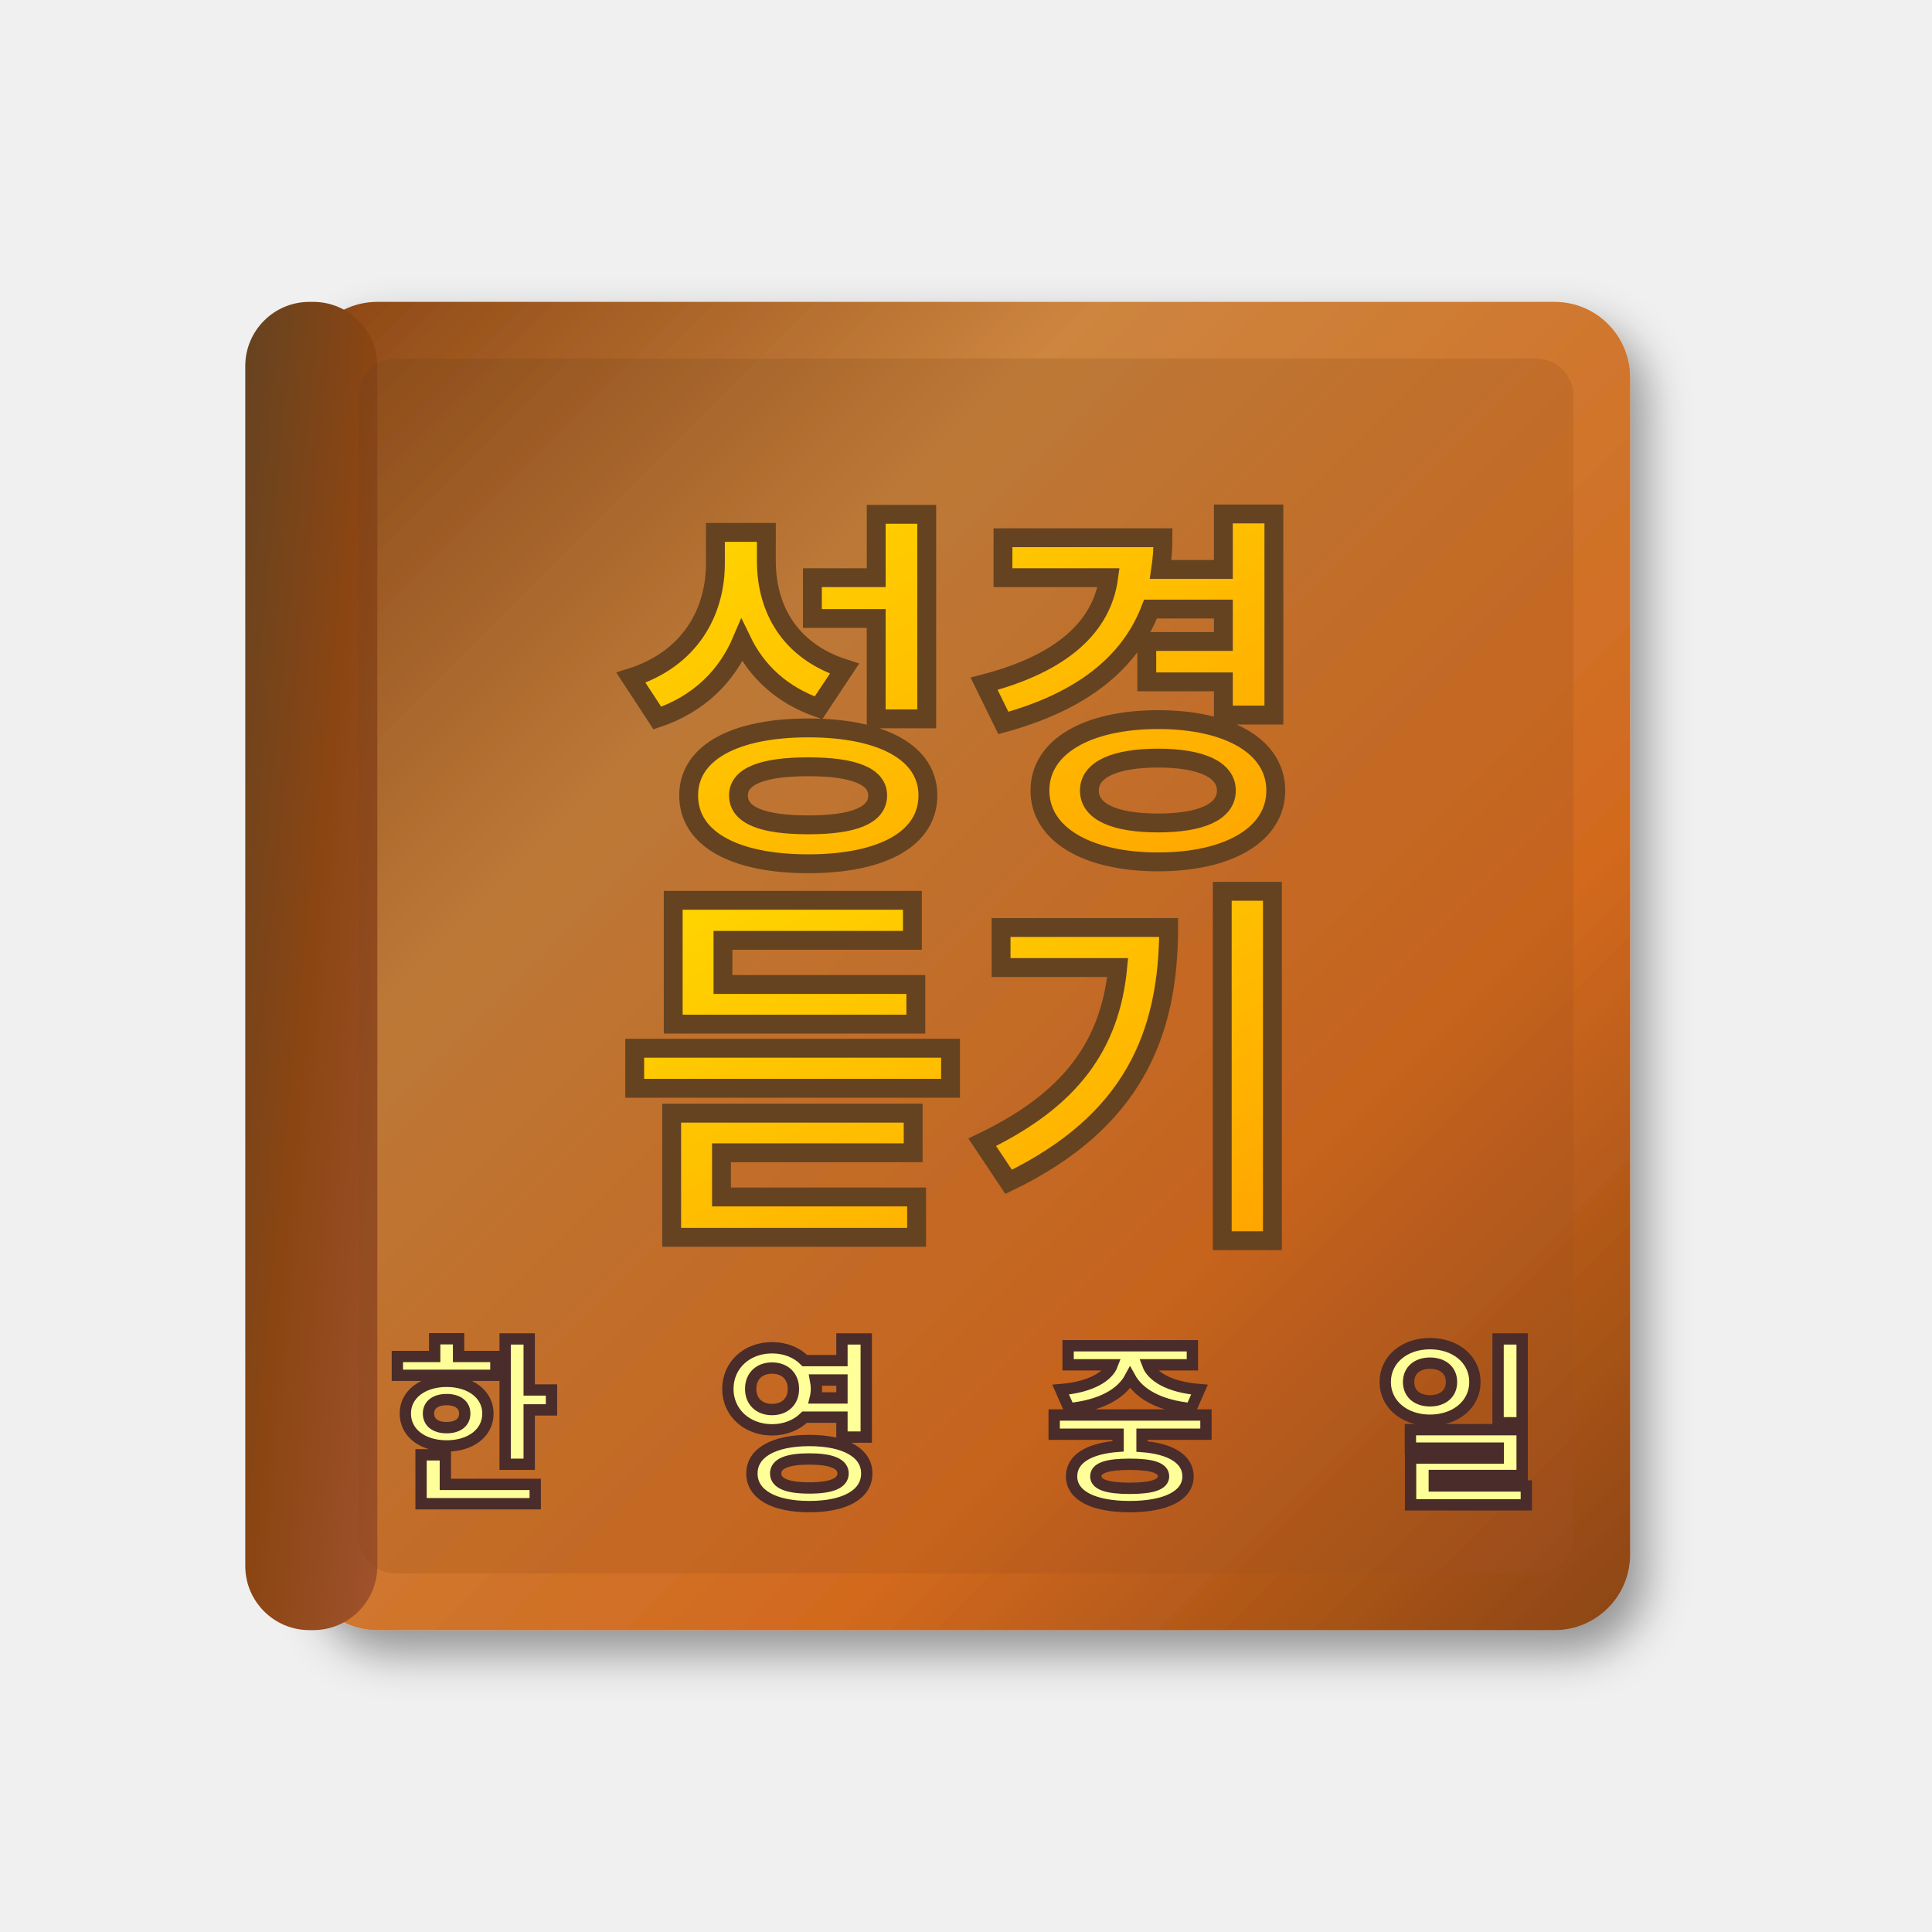
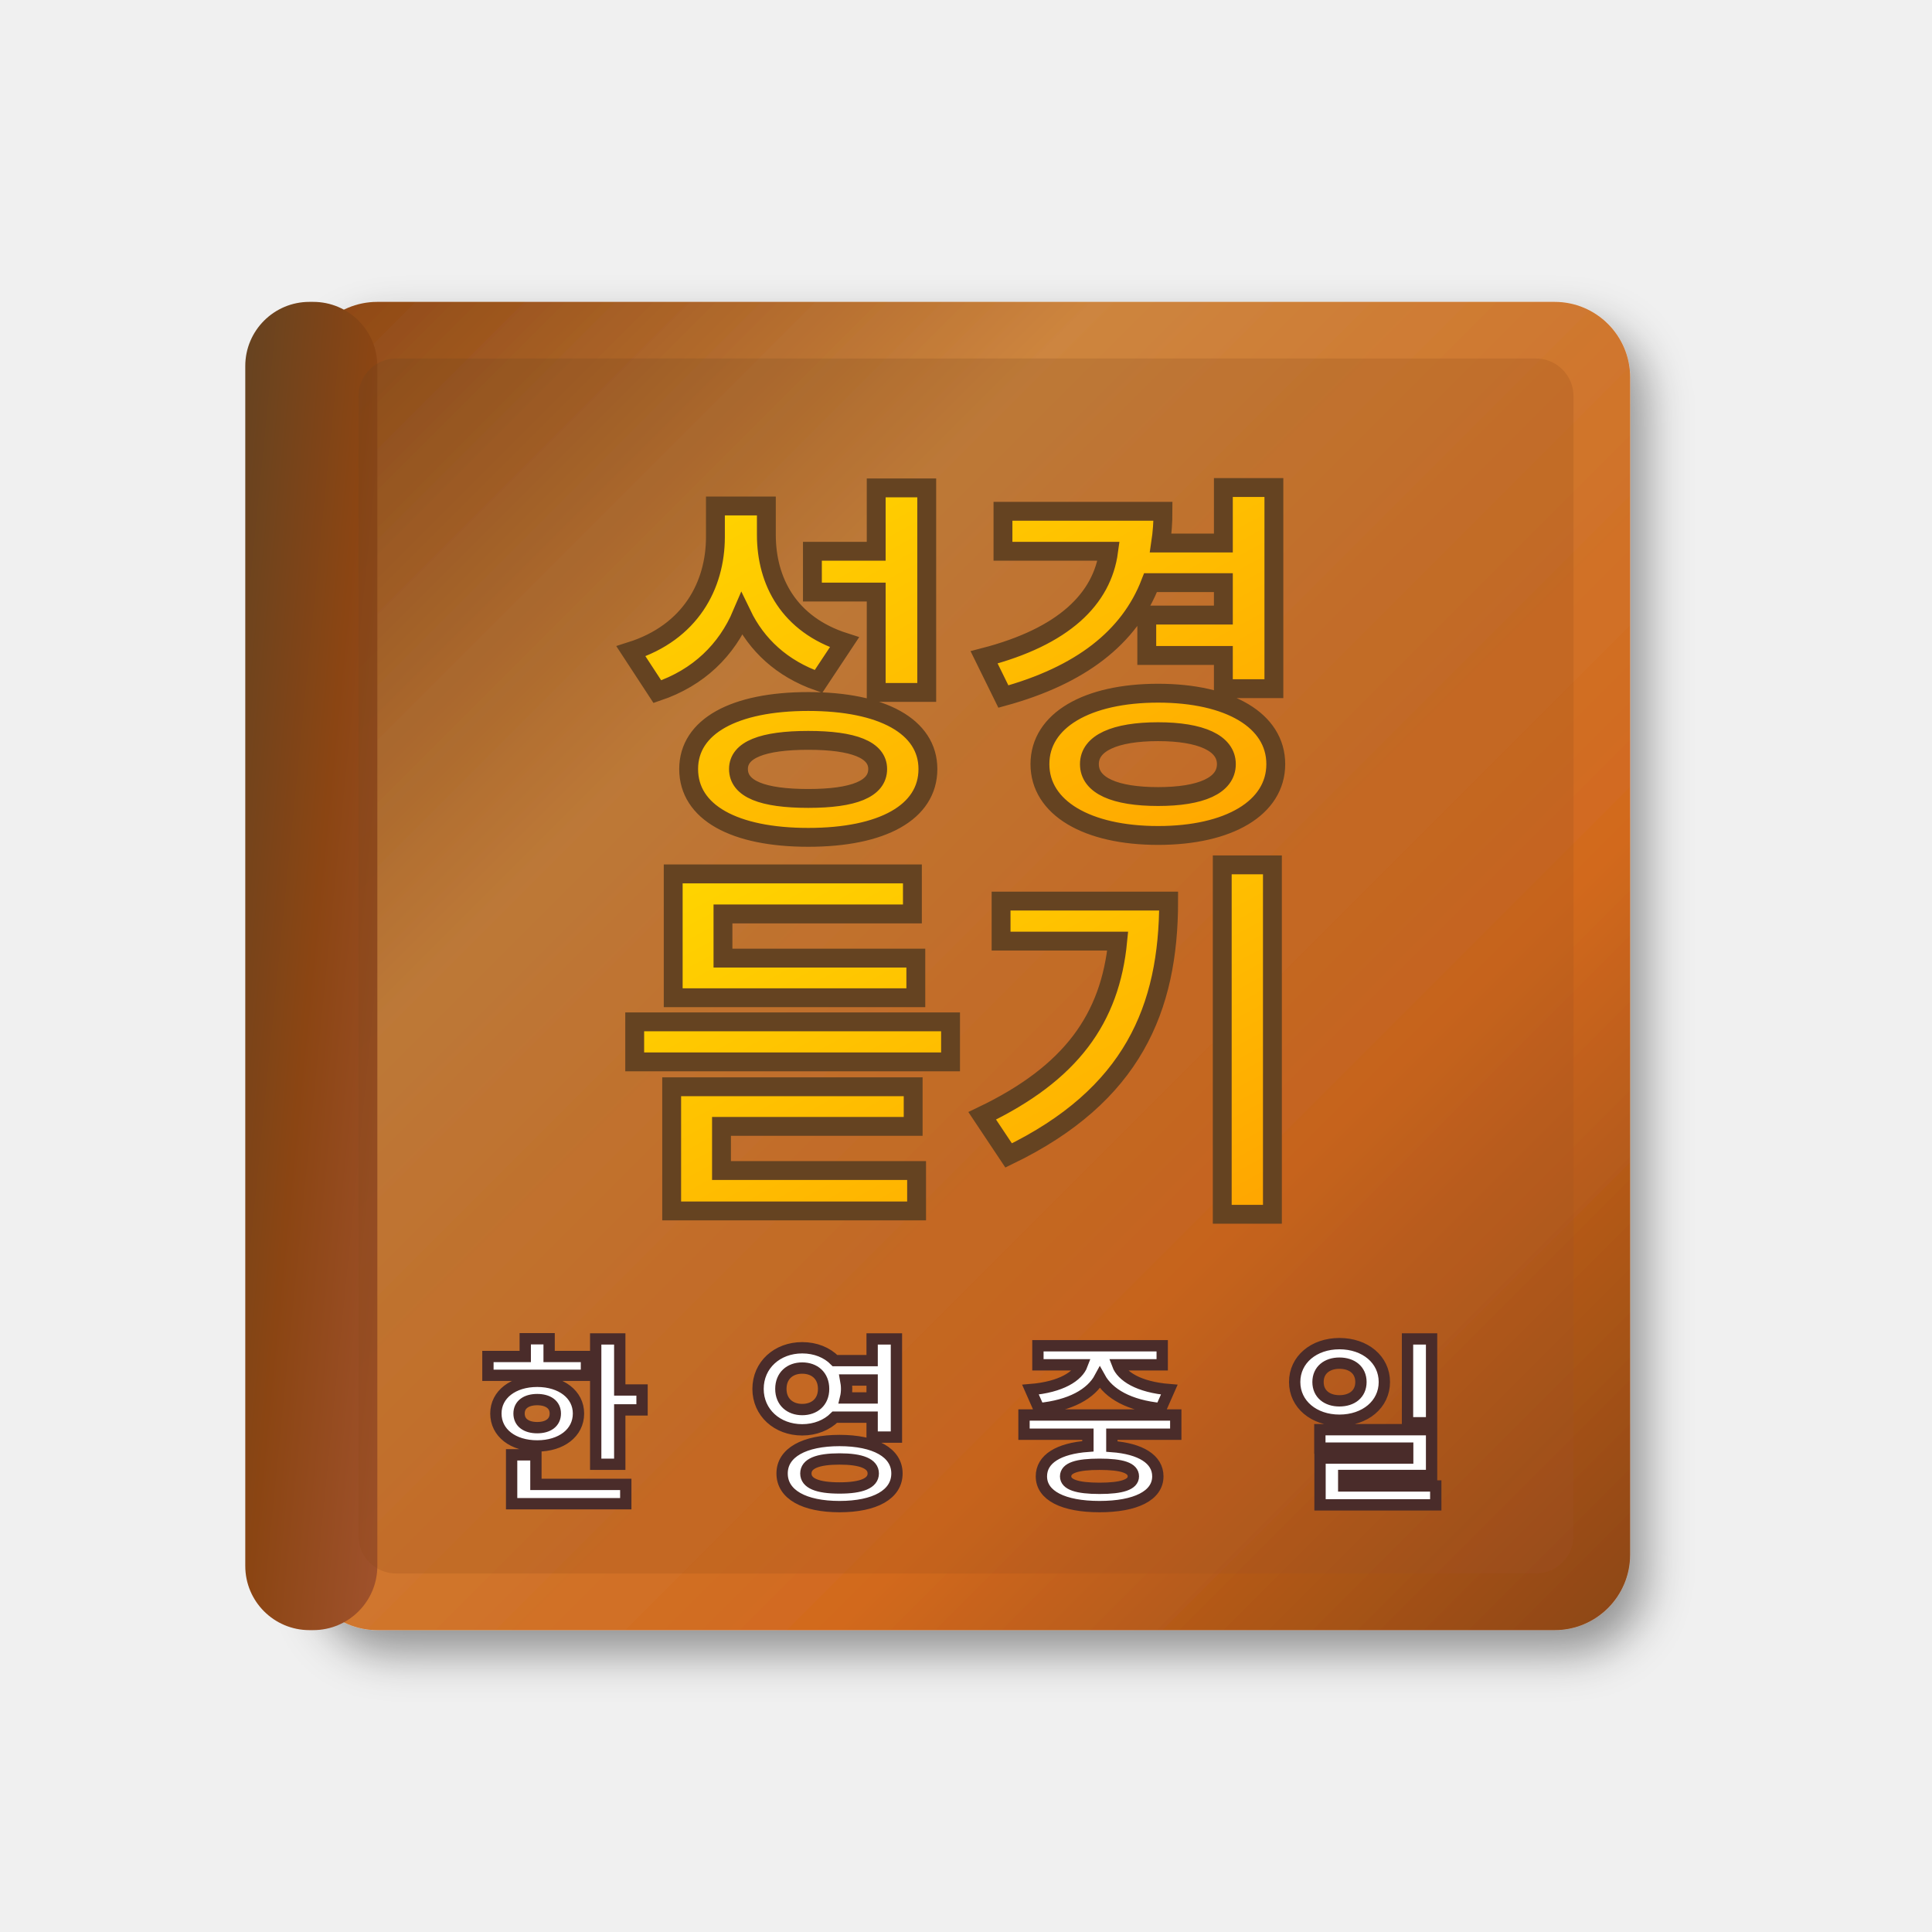
<svg xmlns="http://www.w3.org/2000/svg" width="512" height="512" viewBox="0 0 512 512">
  <defs>
    <linearGradient id="wood1" x1="0%" y1="0%" x2="100%" y2="100%">
      <stop offset="0%" style="stop-color:#8B4513;stop-opacity:1" />
      <stop offset="30%" style="stop-color:#CD853F;stop-opacity:1" />
      <stop offset="70%" style="stop-color:#D2691E;stop-opacity:1" />
      <stop offset="100%" style="stop-color:#8B4513;stop-opacity:1" />
    </linearGradient>
    <linearGradient id="woodDark1" x1="0%" y1="0%" x2="100%" y2="100%">
      <stop offset="0%" style="stop-color:#654321;stop-opacity:1" />
      <stop offset="50%" style="stop-color:#8B4513;stop-opacity:1" />
      <stop offset="100%" style="stop-color:#A0522D;stop-opacity:1" />
    </linearGradient>
    <linearGradient id="gold1" x1="0%" y1="0%" x2="100%" y2="100%">
      <stop offset="0%" style="stop-color:#FFD700;stop-opacity:1" />
      <stop offset="100%" style="stop-color:#FFA500;stop-opacity:1" />
    </linearGradient>
    <filter id="shadow1">
      <feDropShadow dx="4" dy="6" stdDeviation="6" flood-color="#000000" flood-opacity="0.4" />
    </filter>
  </defs>
  <rect x="80" y="80" width="352" height="352" rx="20" ry="20" fill="url(#wood1)" filter="url(#shadow1)" />
  <rect x="65" y="80" width="35" height="352" rx="17" ry="17" fill="url(#woodDark1)" />
  <rect x="95" y="95" width="322" height="322" rx="10" fill="url(#woodDark1)" opacity="0.2" />
-   <text x="256" y="220" font-family="Arial, sans-serif" font-size="100" font-weight="bold" text-anchor="middle" fill="url(#gold1)" stroke="#654321" stroke-width="5">성경</text>
-   <text x="256" y="320" font-family="Arial, sans-serif" font-size="100" font-weight="bold" text-anchor="middle" fill="url(#gold1)" stroke="#654321" stroke-width="5">듣기</text>
-   <text x="256" y="395" font-family="Arial, sans-serif" font-size="48" font-weight="bold" text-anchor="middle" fill="#FFFF99" stroke="#4A2C2A" stroke-width="3" letter-spacing="16px">한 영 중 일</text>
+   <text x="256" y="213" font-family="Arial, sans-serif" font-size="100" font-weight="bold" text-anchor="middle" fill="url(#gold1)" stroke="#654321" stroke-width="5">성경</text>
+   <text x="256" y="313" font-family="Arial, sans-serif" font-size="100" font-weight="bold" text-anchor="middle" fill="url(#gold1)" stroke="#654321" stroke-width="5">듣기</text>
+   <text x="256" y="395" font-family="Arial, sans-serif" font-size="48" font-weight="bold" text-anchor="middle" fill="#FFFFFF" stroke="#4A2C2A" stroke-width="3" letter-spacing="8px">한 영 중 일</text>
</svg>
